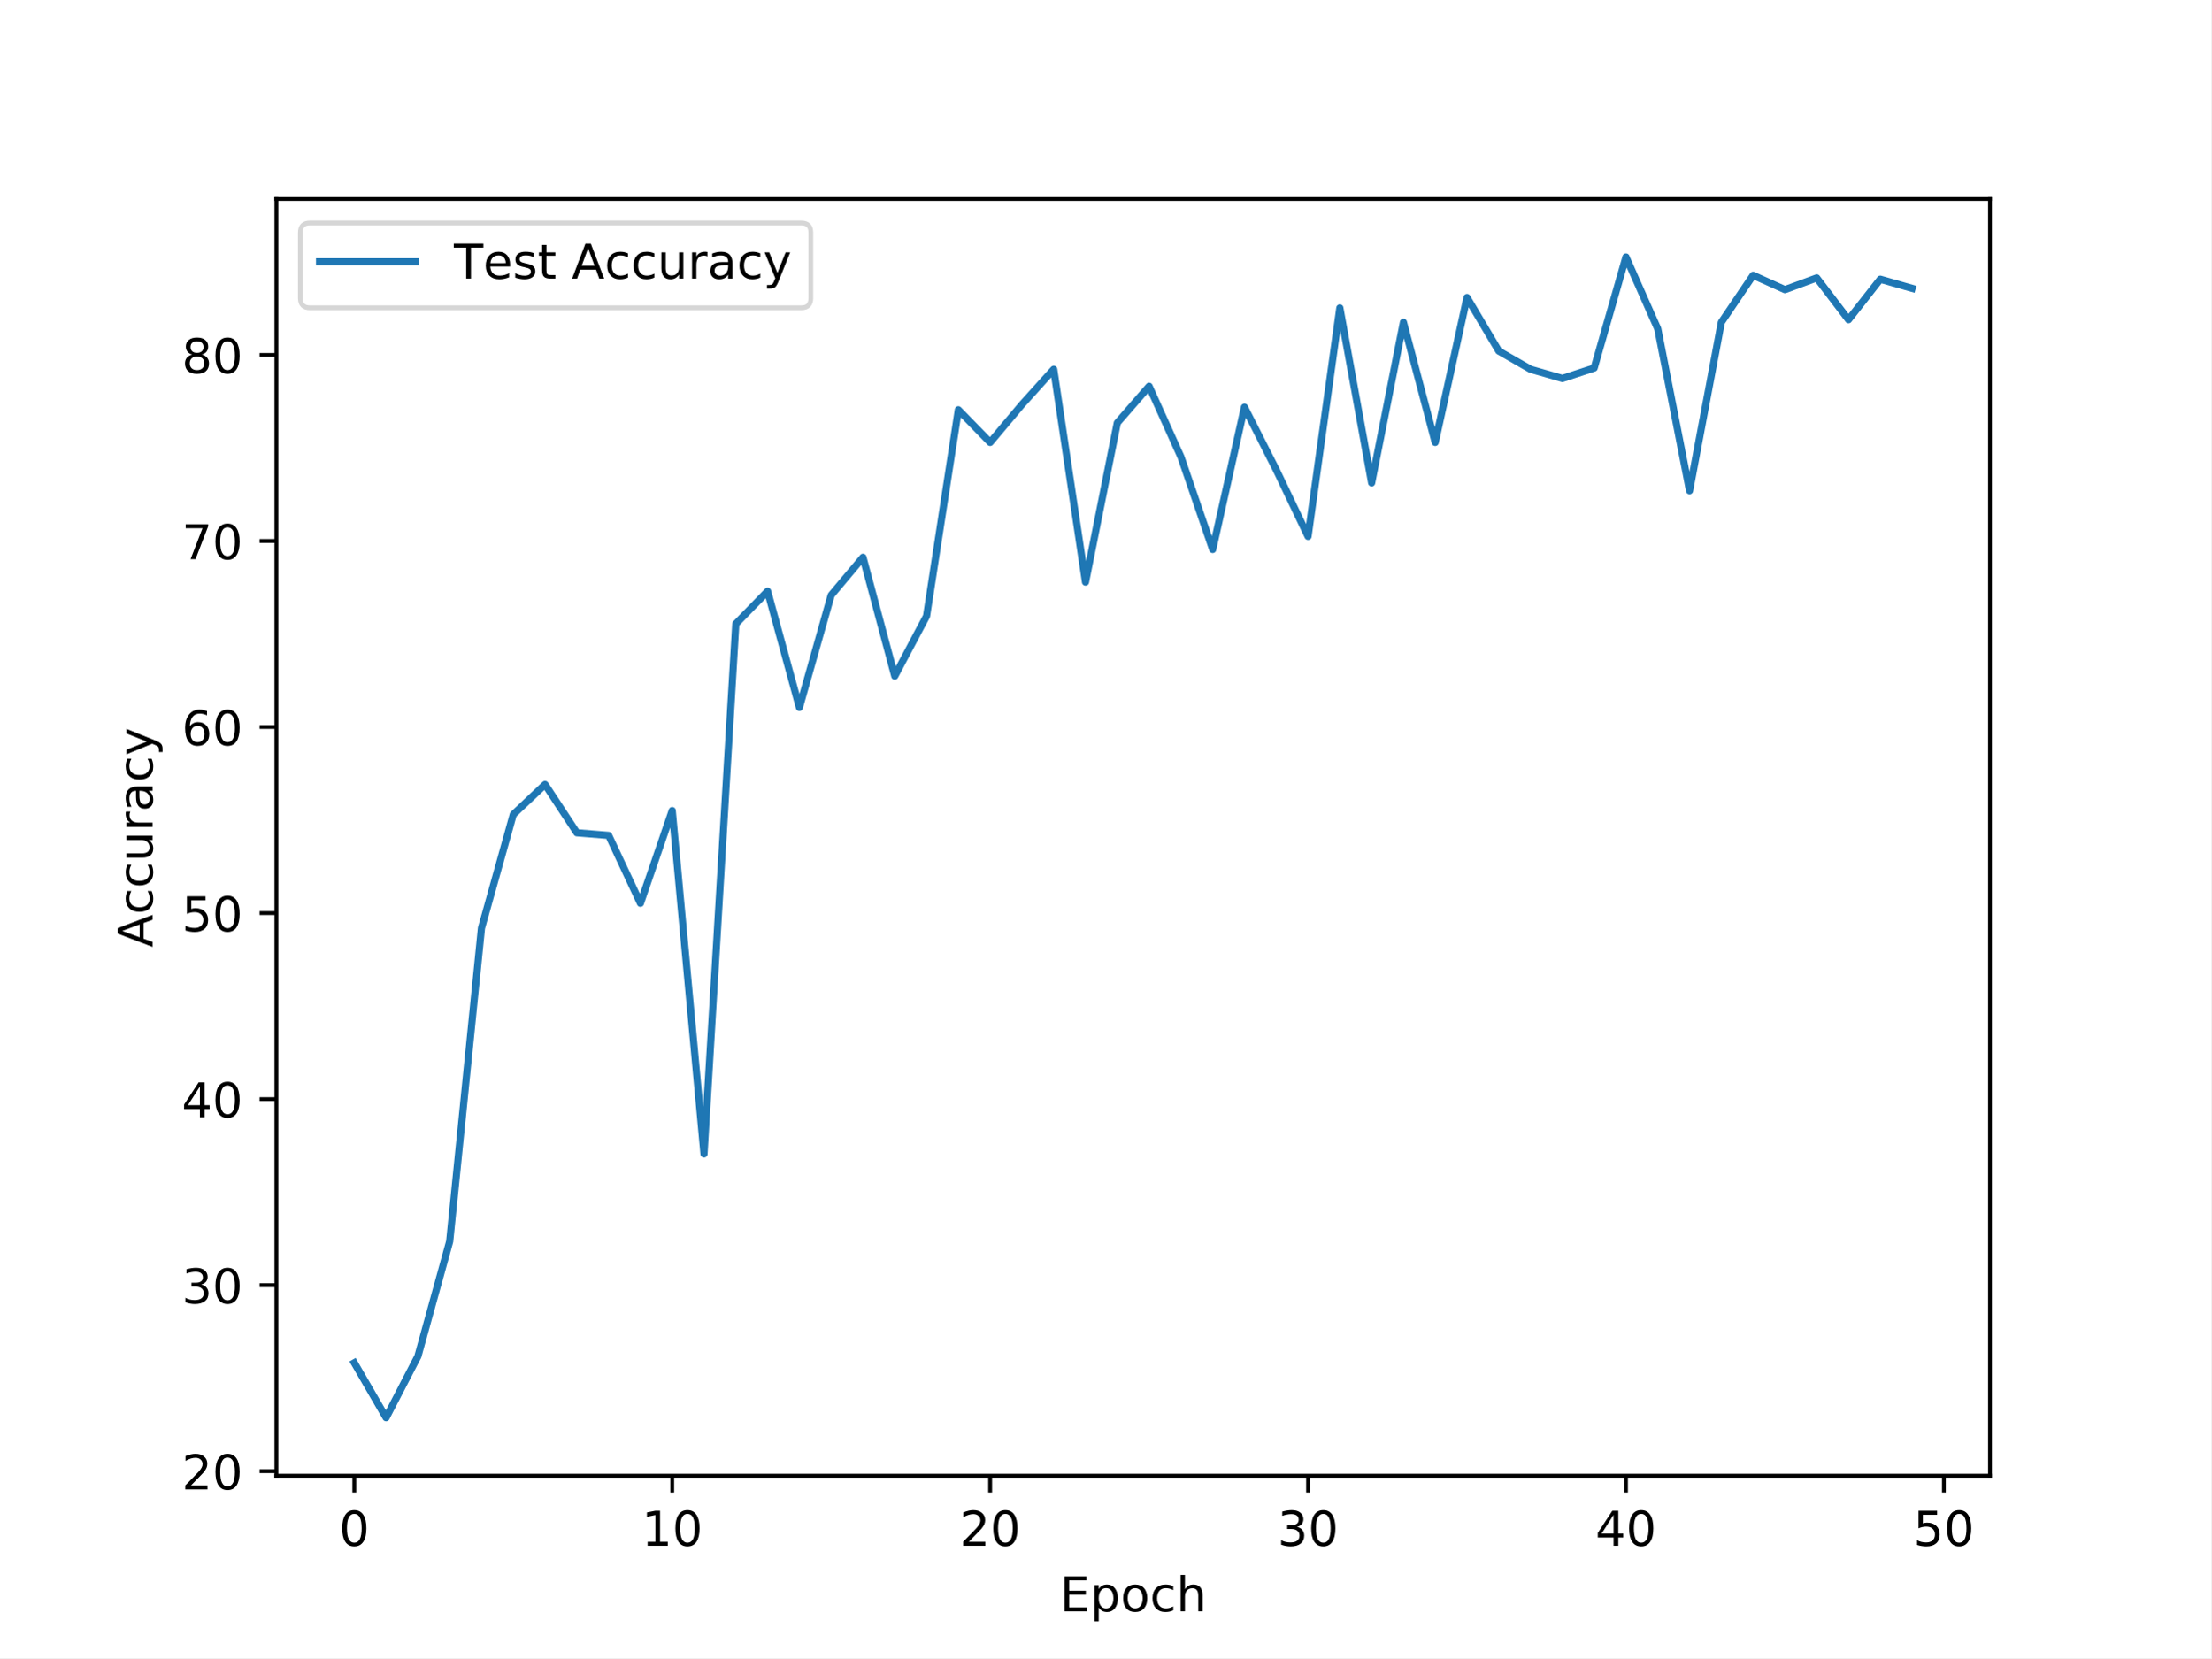
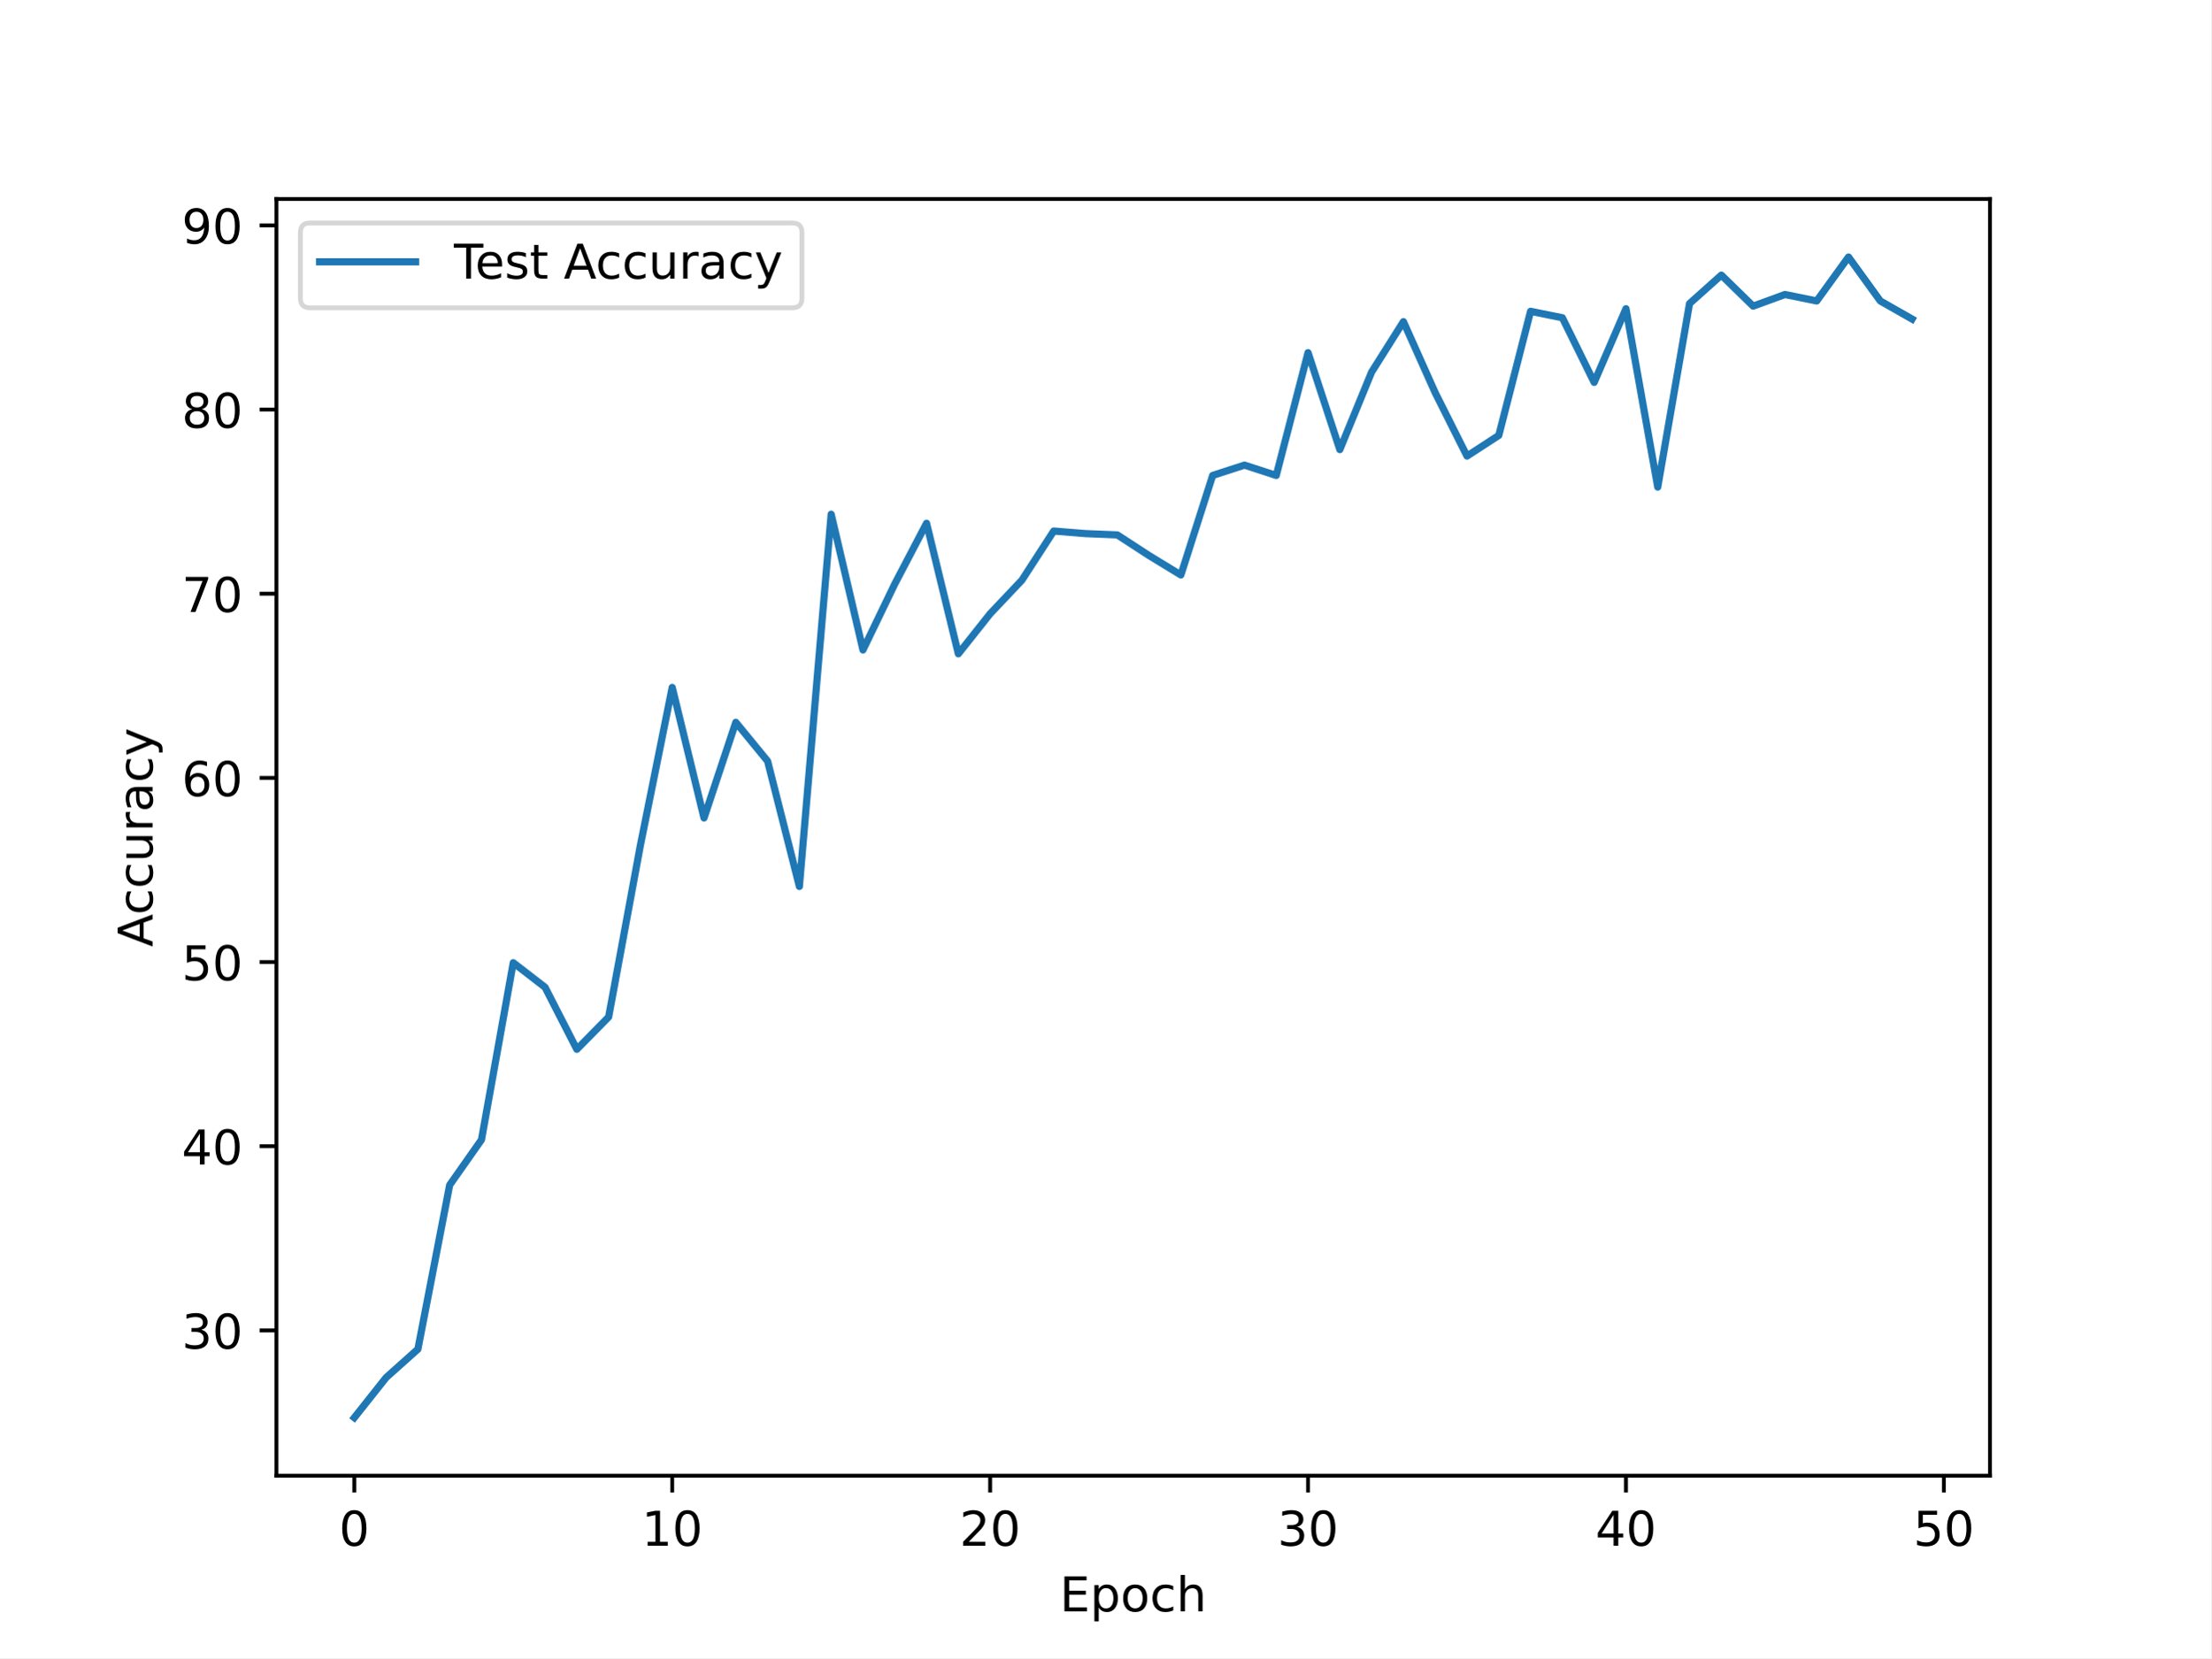
<svg xmlns="http://www.w3.org/2000/svg" xmlns:xlink="http://www.w3.org/1999/xlink" height="345.6pt" version="1.1" viewBox="0 0 460.8 345.6" width="460.8pt">
  <defs>
-     <style type="text/css">
- *{stroke-linecap:butt;stroke-linejoin:round;}
-   </style>
+     <style type="text/css">*{stroke-linecap:butt;stroke-linejoin:round;}</style>
  </defs>
  <g id="figure_1">
    <g id="patch_1">
      <path d="M 0 345.6  L 460.8 345.6  L 460.8 0  L 0 0  z " style="fill:#ffffff;" />
    </g>
    <g id="axes_1">
      <g id="patch_2">
        <path d="M 57.6 307.584  L 414.72 307.584  L 414.72 41.472  L 57.6 41.472  z " style="fill:#ffffff;" />
      </g>
      <g id="matplotlib.axis_1">
        <g id="xtick_1">
          <g id="line2d_1">
            <defs>
-               <path d="M 0 0  L 0 3.5  " id="mb88eb9117a" style="stroke:#000000;stroke-width:0.8;" />
-             </defs>
-             <g>
-               <use style="stroke:#000000;stroke-width:0.8;" x="73.833" xlink:href="#mb88eb9117a" y="307.584" />
+               <path d="M 0 0  L 0 3.5  " id="m4b35b3dfb9" style="stroke:#000000;stroke-width:0.8;" />
+             </defs>
+             <g>
+               <use style="stroke:#000000;stroke-width:0.8;" x="73.833" xlink:href="#m4b35b3dfb9" y="307.584" />
            </g>
          </g>
          <g id="text_1">
-             <defs>
-               <path d="M 31.781 66.406  Q 24.172 66.406 20.328 58.906  Q 16.5 51.422 16.5 36.375  Q 16.5 21.391 20.328 13.891  Q 24.172 6.391 31.781 6.391  Q 39.453 6.391 43.281 13.891  Q 47.125 21.391 47.125 36.375  Q 47.125 51.422 43.281 58.906  Q 39.453 66.406 31.781 66.406  z M 31.781 74.219  Q 44.047 74.219 50.516 64.516  Q 56.984 54.828 56.984 36.375  Q 56.984 17.969 50.516 8.266  Q 44.047 -1.422 31.781 -1.422  Q 19.531 -1.422 13.062 8.266  Q 6.594 17.969 6.594 36.375  Q 6.594 54.828 13.062 64.516  Q 19.531 74.219 31.781 74.219  z " id="DejaVuSans-48" />
-             </defs>
            <g transform="translate(70.65148 322.1824)scale(0.1 -0.1)">
-               <use xlink:href="#DejaVuSans-48" />
+               <defs>
+                 <path d="M 2034 4250  Q 1547 4250 1301 3770  Q 1056 3291 1056 2328  Q 1056 1369 1301 889  Q 1547 409 2034 409  Q 2525 409 2770 889  Q 3016 1369 3016 2328  Q 3016 3291 2770 3770  Q 2525 4250 2034 4250  z M 2034 4750  Q 2819 4750 3233 4129  Q 3647 3509 3647 2328  Q 3647 1150 3233 529  Q 2819 -91 2034 -91  Q 1250 -91 836 529  Q 422 1150 422 2328  Q 422 3509 836 4129  Q 1250 4750 2034 4750  z " id="DejaVuSans-30" transform="scale(0.015625)" />
+               </defs>
+               <use xlink:href="#DejaVuSans-30" />
            </g>
          </g>
        </g>
        <g id="xtick_2">
          <g id="line2d_2">
            <g>
-               <use style="stroke:#000000;stroke-width:0.8;" x="140.089" xlink:href="#mb88eb9117a" y="307.584" />
+               <use style="stroke:#000000;stroke-width:0.8;" x="140.089" xlink:href="#m4b35b3dfb9" y="307.584" />
            </g>
          </g>
          <g id="text_2">
-             <defs>
-               <path d="M 12.406 8.297  L 28.516 8.297  L 28.516 63.922  L 10.984 60.406  L 10.984 69.391  L 28.422 72.906  L 38.281 72.906  L 38.281 8.297  L 54.391 8.297  L 54.391 0  L 12.406 0  z " id="DejaVuSans-49" />
-             </defs>
            <g transform="translate(133.7263 322.1824)scale(0.1 -0.1)">
-               <use xlink:href="#DejaVuSans-49" />
-               <use x="63.623" xlink:href="#DejaVuSans-48" />
+               <defs>
+                 <path d="M 794 531  L 1825 531  L 1825 4091  L 703 3866  L 703 4441  L 1819 4666  L 2450 4666  L 2450 531  L 3481 531  L 3481 0  L 794 0  L 794 531  z " id="DejaVuSans-31" transform="scale(0.015625)" />
+               </defs>
+               <use xlink:href="#DejaVuSans-31" />
+               <use x="63.623" xlink:href="#DejaVuSans-30" />
            </g>
          </g>
        </g>
        <g id="xtick_3">
          <g id="line2d_3">
            <g>
-               <use style="stroke:#000000;stroke-width:0.8;" x="206.345" xlink:href="#mb88eb9117a" y="307.584" />
+               <use style="stroke:#000000;stroke-width:0.8;" x="206.345" xlink:href="#m4b35b3dfb9" y="307.584" />
            </g>
          </g>
          <g id="text_3">
-             <defs>
-               <path d="M 19.188 8.297  L 53.609 8.297  L 53.609 0  L 7.328 0  L 7.328 8.297  Q 12.938 14.109 22.625 23.891  Q 32.328 33.688 34.812 36.531  Q 39.547 41.844 41.422 45.531  Q 43.312 49.219 43.312 52.781  Q 43.312 58.594 39.234 62.25  Q 35.156 65.922 28.609 65.922  Q 23.969 65.922 18.812 64.312  Q 13.672 62.703 7.812 59.422  L 7.812 69.391  Q 13.766 71.781 18.938 73  Q 24.125 74.219 28.422 74.219  Q 39.75 74.219 46.484 68.547  Q 53.219 62.891 53.219 53.422  Q 53.219 48.922 51.531 44.891  Q 49.859 40.875 45.406 35.406  Q 44.188 33.984 37.641 27.219  Q 31.109 20.453 19.188 8.297  z " id="DejaVuSans-50" />
-             </defs>
            <g transform="translate(199.9823 322.1824)scale(0.1 -0.1)">
-               <use xlink:href="#DejaVuSans-50" />
-               <use x="63.623" xlink:href="#DejaVuSans-48" />
+               <defs>
+                 <path d="M 1228 531  L 3431 531  L 3431 0  L 469 0  L 469 531  Q 828 903 1448 1529  Q 2069 2156 2228 2338  Q 2531 2678 2651 2914  Q 2772 3150 2772 3378  Q 2772 3750 2511 3984  Q 2250 4219 1831 4219  Q 1534 4219 1204 4116  Q 875 4013 500 3803  L 500 4441  Q 881 4594 1212 4672  Q 1544 4750 1819 4750  Q 2544 4750 2975 4387  Q 3406 4025 3406 3419  Q 3406 3131 3298 2873  Q 3191 2616 2906 2266  Q 2828 2175 2409 1742  Q 1991 1309 1228 531  z " id="DejaVuSans-32" transform="scale(0.015625)" />
+               </defs>
+               <use xlink:href="#DejaVuSans-32" />
+               <use x="63.623" xlink:href="#DejaVuSans-30" />
            </g>
          </g>
        </g>
        <g id="xtick_4">
          <g id="line2d_4">
            <g>
-               <use style="stroke:#000000;stroke-width:0.8;" x="272.601" xlink:href="#mb88eb9117a" y="307.584" />
+               <use style="stroke:#000000;stroke-width:0.8;" x="272.601" xlink:href="#m4b35b3dfb9" y="307.584" />
            </g>
          </g>
          <g id="text_4">
-             <defs>
-               <path d="M 40.578 39.312  Q 47.656 37.797 51.625 33  Q 55.609 28.219 55.609 21.188  Q 55.609 10.406 48.188 4.484  Q 40.766 -1.422 27.094 -1.422  Q 22.516 -1.422 17.656 -0.516  Q 12.797 0.391 7.625 2.203  L 7.625 11.719  Q 11.719 9.328 16.594 8.109  Q 21.484 6.891 26.812 6.891  Q 36.078 6.891 40.938 10.547  Q 45.797 14.203 45.797 21.188  Q 45.797 27.641 41.281 31.266  Q 36.766 34.906 28.719 34.906  L 20.219 34.906  L 20.219 43.016  L 29.109 43.016  Q 36.375 43.016 40.234 45.922  Q 44.094 48.828 44.094 54.297  Q 44.094 59.906 40.109 62.906  Q 36.141 65.922 28.719 65.922  Q 24.656 65.922 20.016 65.031  Q 15.375 64.156 9.812 62.312  L 9.812 71.094  Q 15.438 72.656 20.344 73.438  Q 25.25 74.219 29.594 74.219  Q 40.828 74.219 47.359 69.109  Q 53.906 64.016 53.906 55.328  Q 53.906 49.266 50.438 45.094  Q 46.969 40.922 40.578 39.312  z " id="DejaVuSans-51" />
-             </defs>
            <g transform="translate(266.2383 322.1824)scale(0.1 -0.1)">
-               <use xlink:href="#DejaVuSans-51" />
-               <use x="63.623" xlink:href="#DejaVuSans-48" />
+               <defs>
+                 <path d="M 2597 2516  Q 3050 2419 3304 2112  Q 3559 1806 3559 1356  Q 3559 666 3084 287  Q 2609 -91 1734 -91  Q 1441 -91 1130 -33  Q 819 25 488 141  L 488 750  Q 750 597 1062 519  Q 1375 441 1716 441  Q 2309 441 2620 675  Q 2931 909 2931 1356  Q 2931 1769 2642 2001  Q 2353 2234 1838 2234  L 1294 2234  L 1294 2753  L 1863 2753  Q 2328 2753 2575 2939  Q 2822 3125 2822 3475  Q 2822 3834 2567 4026  Q 2313 4219 1838 4219  Q 1578 4219 1281 4162  Q 984 4106 628 3988  L 628 4550  Q 988 4650 1302 4700  Q 1616 4750 1894 4750  Q 2613 4750 3031 4423  Q 3450 4097 3450 3541  Q 3450 3153 3228 2886  Q 3006 2619 2597 2516  z " id="DejaVuSans-33" transform="scale(0.015625)" />
+               </defs>
+               <use xlink:href="#DejaVuSans-33" />
+               <use x="63.623" xlink:href="#DejaVuSans-30" />
            </g>
          </g>
        </g>
        <g id="xtick_5">
          <g id="line2d_5">
            <g>
-               <use style="stroke:#000000;stroke-width:0.8;" x="338.857" xlink:href="#mb88eb9117a" y="307.584" />
+               <use style="stroke:#000000;stroke-width:0.8;" x="338.857" xlink:href="#m4b35b3dfb9" y="307.584" />
            </g>
          </g>
          <g id="text_5">
-             <defs>
-               <path d="M 37.797 64.312  L 12.891 25.391  L 37.797 25.391  z M 35.203 72.906  L 47.609 72.906  L 47.609 25.391  L 58.016 25.391  L 58.016 17.188  L 47.609 17.188  L 47.609 0  L 37.797 0  L 37.797 17.188  L 4.891 17.188  L 4.891 26.703  z " id="DejaVuSans-52" />
-             </defs>
            <g transform="translate(332.4943 322.1824)scale(0.1 -0.1)">
-               <use xlink:href="#DejaVuSans-52" />
-               <use x="63.623" xlink:href="#DejaVuSans-48" />
+               <defs>
+                 <path d="M 2419 4116  L 825 1625  L 2419 1625  L 2419 4116  z M 2253 4666  L 3047 4666  L 3047 1625  L 3713 1625  L 3713 1100  L 3047 1100  L 3047 0  L 2419 0  L 2419 1100  L 313 1100  L 313 1709  L 2253 4666  z " id="DejaVuSans-34" transform="scale(0.015625)" />
+               </defs>
+               <use xlink:href="#DejaVuSans-34" />
+               <use x="63.623" xlink:href="#DejaVuSans-30" />
            </g>
          </g>
        </g>
        <g id="xtick_6">
          <g id="line2d_6">
            <g>
-               <use style="stroke:#000000;stroke-width:0.8;" x="405.113" xlink:href="#mb88eb9117a" y="307.584" />
+               <use style="stroke:#000000;stroke-width:0.8;" x="405.113" xlink:href="#m4b35b3dfb9" y="307.584" />
            </g>
          </g>
          <g id="text_6">
-             <defs>
-               <path d="M 10.797 72.906  L 49.516 72.906  L 49.516 64.594  L 19.828 64.594  L 19.828 46.734  Q 21.969 47.469 24.109 47.828  Q 26.266 48.188 28.422 48.188  Q 40.625 48.188 47.75 41.5  Q 54.891 34.812 54.891 23.391  Q 54.891 11.625 47.562 5.094  Q 40.234 -1.422 26.906 -1.422  Q 22.312 -1.422 17.547 -0.641  Q 12.797 0.141 7.719 1.703  L 7.719 11.625  Q 12.109 9.234 16.797 8.062  Q 21.484 6.891 26.703 6.891  Q 35.156 6.891 40.078 11.328  Q 45.016 15.766 45.016 23.391  Q 45.016 31 40.078 35.438  Q 35.156 39.891 26.703 39.891  Q 22.75 39.891 18.812 39.016  Q 14.891 38.141 10.797 36.281  z " id="DejaVuSans-53" />
-             </defs>
            <g transform="translate(398.7504 322.1824)scale(0.1 -0.1)">
-               <use xlink:href="#DejaVuSans-53" />
-               <use x="63.623" xlink:href="#DejaVuSans-48" />
+               <defs>
+                 <path d="M 691 4666  L 3169 4666  L 3169 4134  L 1269 4134  L 1269 2991  Q 1406 3038 1543 3061  Q 1681 3084 1819 3084  Q 2600 3084 3056 2656  Q 3513 2228 3513 1497  Q 3513 744 3044 326  Q 2575 -91 1722 -91  Q 1428 -91 1123 -41  Q 819 9 494 109  L 494 744  Q 775 591 1075 516  Q 1375 441 1709 441  Q 2250 441 2565 725  Q 2881 1009 2881 1497  Q 2881 1984 2565 2268  Q 2250 2553 1709 2553  Q 1456 2553 1204 2497  Q 953 2441 691 2322  L 691 4666  z " id="DejaVuSans-35" transform="scale(0.015625)" />
+               </defs>
+               <use xlink:href="#DejaVuSans-35" />
+               <use x="63.623" xlink:href="#DejaVuSans-30" />
            </g>
          </g>
        </g>
        <g id="text_7">
-           <defs>
-             <path d="M 9.812 72.906  L 55.906 72.906  L 55.906 64.594  L 19.672 64.594  L 19.672 43.016  L 54.391 43.016  L 54.391 34.719  L 19.672 34.719  L 19.672 8.297  L 56.781 8.297  L 56.781 0  L 9.812 0  z " id="DejaVuSans-69" />
-             <path d="M 18.109 8.203  L 18.109 -20.797  L 9.078 -20.797  L 9.078 54.688  L 18.109 54.688  L 18.109 46.391  Q 20.953 51.266 25.266 53.625  Q 29.594 56 35.594 56  Q 45.562 56 51.781 48.094  Q 58.016 40.188 58.016 27.297  Q 58.016 14.406 51.781 6.484  Q 45.562 -1.422 35.594 -1.422  Q 29.594 -1.422 25.266 0.953  Q 20.953 3.328 18.109 8.203  z M 48.688 27.297  Q 48.688 37.203 44.609 42.844  Q 40.531 48.484 33.406 48.484  Q 26.266 48.484 22.188 42.844  Q 18.109 37.203 18.109 27.297  Q 18.109 17.391 22.188 11.75  Q 26.266 6.109 33.406 6.109  Q 40.531 6.109 44.609 11.75  Q 48.688 17.391 48.688 27.297  z " id="DejaVuSans-112" />
-             <path d="M 30.609 48.391  Q 23.391 48.391 19.188 42.75  Q 14.984 37.109 14.984 27.297  Q 14.984 17.484 19.156 11.844  Q 23.344 6.203 30.609 6.203  Q 37.797 6.203 41.984 11.859  Q 46.188 17.531 46.188 27.297  Q 46.188 37.016 41.984 42.703  Q 37.797 48.391 30.609 48.391  z M 30.609 56  Q 42.328 56 49.016 48.375  Q 55.719 40.766 55.719 27.297  Q 55.719 13.875 49.016 6.219  Q 42.328 -1.422 30.609 -1.422  Q 18.844 -1.422 12.172 6.219  Q 5.516 13.875 5.516 27.297  Q 5.516 40.766 12.172 48.375  Q 18.844 56 30.609 56  z " id="DejaVuSans-111" />
-             <path d="M 48.781 52.594  L 48.781 44.188  Q 44.969 46.297 41.141 47.344  Q 37.312 48.391 33.406 48.391  Q 24.656 48.391 19.812 42.844  Q 14.984 37.312 14.984 27.297  Q 14.984 17.281 19.812 11.734  Q 24.656 6.203 33.406 6.203  Q 37.312 6.203 41.141 7.25  Q 44.969 8.297 48.781 10.406  L 48.781 2.094  Q 45.016 0.344 40.984 -0.531  Q 36.969 -1.422 32.422 -1.422  Q 20.062 -1.422 12.781 6.344  Q 5.516 14.109 5.516 27.297  Q 5.516 40.672 12.859 48.328  Q 20.219 56 33.016 56  Q 37.156 56 41.109 55.141  Q 45.062 54.297 48.781 52.594  z " id="DejaVuSans-99" />
-             <path d="M 54.891 33.016  L 54.891 0  L 45.906 0  L 45.906 32.719  Q 45.906 40.484 42.875 44.328  Q 39.844 48.188 33.797 48.188  Q 26.516 48.188 22.312 43.547  Q 18.109 38.922 18.109 30.906  L 18.109 0  L 9.078 0  L 9.078 75.984  L 18.109 75.984  L 18.109 46.188  Q 21.344 51.125 25.703 53.562  Q 30.078 56 35.797 56  Q 45.219 56 50.047 50.172  Q 54.891 44.344 54.891 33.016  z " id="DejaVuSans-104" />
-           </defs>
          <g transform="translate(220.8491 335.8606)scale(0.1 -0.1)">
-             <use xlink:href="#DejaVuSans-69" />
-             <use x="63.184" xlink:href="#DejaVuSans-112" />
-             <use x="126.66" xlink:href="#DejaVuSans-111" />
-             <use x="187.842" xlink:href="#DejaVuSans-99" />
-             <use x="242.822" xlink:href="#DejaVuSans-104" />
+             <defs>
+               <path d="M 628 4666  L 3578 4666  L 3578 4134  L 1259 4134  L 1259 2753  L 3481 2753  L 3481 2222  L 1259 2222  L 1259 531  L 3634 531  L 3634 0  L 628 0  L 628 4666  z " id="DejaVuSans-45" transform="scale(0.015625)" />
+               <path d="M 1159 525  L 1159 -1331  L 581 -1331  L 581 3500  L 1159 3500  L 1159 2969  Q 1341 3281 1617 3432  Q 1894 3584 2278 3584  Q 2916 3584 3314 3078  Q 3713 2572 3713 1747  Q 3713 922 3314 415  Q 2916 -91 2278 -91  Q 1894 -91 1617 61  Q 1341 213 1159 525  z M 3116 1747  Q 3116 2381 2855 2742  Q 2594 3103 2138 3103  Q 1681 3103 1420 2742  Q 1159 2381 1159 1747  Q 1159 1113 1420 752  Q 1681 391 2138 391  Q 2594 391 2855 752  Q 3116 1113 3116 1747  z " id="DejaVuSans-70" transform="scale(0.015625)" />
+               <path d="M 1959 3097  Q 1497 3097 1228 2736  Q 959 2375 959 1747  Q 959 1119 1226 758  Q 1494 397 1959 397  Q 2419 397 2687 759  Q 2956 1122 2956 1747  Q 2956 2369 2687 2733  Q 2419 3097 1959 3097  z M 1959 3584  Q 2709 3584 3137 3096  Q 3566 2609 3566 1747  Q 3566 888 3137 398  Q 2709 -91 1959 -91  Q 1206 -91 779 398  Q 353 888 353 1747  Q 353 2609 779 3096  Q 1206 3584 1959 3584  z " id="DejaVuSans-6f" transform="scale(0.015625)" />
+               <path d="M 3122 3366  L 3122 2828  Q 2878 2963 2633 3030  Q 2388 3097 2138 3097  Q 1578 3097 1268 2742  Q 959 2388 959 1747  Q 959 1106 1268 751  Q 1578 397 2138 397  Q 2388 397 2633 464  Q 2878 531 3122 666  L 3122 134  Q 2881 22 2623 -34  Q 2366 -91 2075 -91  Q 1284 -91 818 406  Q 353 903 353 1747  Q 353 2603 823 3093  Q 1294 3584 2113 3584  Q 2378 3584 2631 3529  Q 2884 3475 3122 3366  z " id="DejaVuSans-63" transform="scale(0.015625)" />
+               <path d="M 3513 2113  L 3513 0  L 2938 0  L 2938 2094  Q 2938 2591 2744 2837  Q 2550 3084 2163 3084  Q 1697 3084 1428 2787  Q 1159 2491 1159 1978  L 1159 0  L 581 0  L 581 4863  L 1159 4863  L 1159 2956  Q 1366 3272 1645 3428  Q 1925 3584 2291 3584  Q 2894 3584 3203 3211  Q 3513 2838 3513 2113  z " id="DejaVuSans-68" transform="scale(0.015625)" />
+             </defs>
+             <use xlink:href="#DejaVuSans-45" />
+             <use x="63.184" xlink:href="#DejaVuSans-70" />
+             <use x="126.66" xlink:href="#DejaVuSans-6f" />
+             <use x="187.842" xlink:href="#DejaVuSans-63" />
+             <use x="242.822" xlink:href="#DejaVuSans-68" />
          </g>
        </g>
      </g>
      <g id="matplotlib.axis_2">
        <g id="ytick_1">
          <g id="line2d_7">
            <defs>
-               <path d="M 0 0  L -3.5 0  " id="m5624fb68bb" style="stroke:#000000;stroke-width:0.8;" />
-             </defs>
-             <g>
-               <use style="stroke:#000000;stroke-width:0.8;" x="57.6" xlink:href="#m5624fb68bb" y="306.645" />
+               <path d="M 0 0  L -3.5 0  " id="mbbc957ef8a" style="stroke:#000000;stroke-width:0.8;" />
+             </defs>
+             <g>
+               <use style="stroke:#000000;stroke-width:0.8;" x="57.6" xlink:href="#mbbc957ef8a" y="277.304" />
            </g>
          </g>
          <g id="text_8">
-             <g transform="translate(37.875 310.4444)scale(0.1 -0.1)">
-               <use xlink:href="#DejaVuSans-50" />
-               <use x="63.623" xlink:href="#DejaVuSans-48" />
+             <g transform="translate(37.875 281.1028)scale(0.1 -0.1)">
+               <use xlink:href="#DejaVuSans-33" />
+               <use x="63.623" xlink:href="#DejaVuSans-30" />
            </g>
          </g>
        </g>
        <g id="ytick_2">
          <g id="line2d_8">
            <g>
-               <use style="stroke:#000000;stroke-width:0.8;" x="57.6" xlink:href="#m5624fb68bb" y="267.867" />
+               <use style="stroke:#000000;stroke-width:0.8;" x="57.6" xlink:href="#mbbc957ef8a" y="238.914" />
            </g>
          </g>
          <g id="text_9">
-             <g transform="translate(37.875 271.6664)scale(0.1 -0.1)">
-               <use xlink:href="#DejaVuSans-51" />
-               <use x="63.623" xlink:href="#DejaVuSans-48" />
+             <g transform="translate(37.875 242.7135)scale(0.1 -0.1)">
+               <use xlink:href="#DejaVuSans-34" />
+               <use x="63.623" xlink:href="#DejaVuSans-30" />
            </g>
          </g>
        </g>
        <g id="ytick_3">
          <g id="line2d_9">
            <g>
-               <use style="stroke:#000000;stroke-width:0.8;" x="57.6" xlink:href="#m5624fb68bb" y="229.089" />
+               <use style="stroke:#000000;stroke-width:0.8;" x="57.6" xlink:href="#mbbc957ef8a" y="200.525" />
            </g>
          </g>
          <g id="text_10">
-             <g transform="translate(37.875 232.8885)scale(0.1 -0.1)">
-               <use xlink:href="#DejaVuSans-52" />
-               <use x="63.623" xlink:href="#DejaVuSans-48" />
+             <g transform="translate(37.875 204.3242)scale(0.1 -0.1)">
+               <use xlink:href="#DejaVuSans-35" />
+               <use x="63.623" xlink:href="#DejaVuSans-30" />
            </g>
          </g>
        </g>
        <g id="ytick_4">
          <g id="line2d_10">
            <g>
-               <use style="stroke:#000000;stroke-width:0.8;" x="57.6" xlink:href="#m5624fb68bb" y="190.311" />
+               <use style="stroke:#000000;stroke-width:0.8;" x="57.6" xlink:href="#mbbc957ef8a" y="162.136" />
            </g>
          </g>
          <g id="text_11">
-             <g transform="translate(37.875 194.1105)scale(0.1 -0.1)">
-               <use xlink:href="#DejaVuSans-53" />
-               <use x="63.623" xlink:href="#DejaVuSans-48" />
+             <g transform="translate(37.875 165.9349)scale(0.1 -0.1)">
+               <defs>
+                 <path d="M 2113 2584  Q 1688 2584 1439 2293  Q 1191 2003 1191 1497  Q 1191 994 1439 701  Q 1688 409 2113 409  Q 2538 409 2786 701  Q 3034 994 3034 1497  Q 3034 2003 2786 2293  Q 2538 2584 2113 2584  z M 3366 4563  L 3366 3988  Q 3128 4100 2886 4159  Q 2644 4219 2406 4219  Q 1781 4219 1451 3797  Q 1122 3375 1075 2522  Q 1259 2794 1537 2939  Q 1816 3084 2150 3084  Q 2853 3084 3261 2657  Q 3669 2231 3669 1497  Q 3669 778 3244 343  Q 2819 -91 2113 -91  Q 1303 -91 875 529  Q 447 1150 447 2328  Q 447 3434 972 4092  Q 1497 4750 2381 4750  Q 2619 4750 2861 4703  Q 3103 4656 3366 4563  z " id="DejaVuSans-36" transform="scale(0.015625)" />
+               </defs>
+               <use xlink:href="#DejaVuSans-36" />
+               <use x="63.623" xlink:href="#DejaVuSans-30" />
            </g>
          </g>
        </g>
        <g id="ytick_5">
          <g id="line2d_11">
            <g>
-               <use style="stroke:#000000;stroke-width:0.8;" x="57.6" xlink:href="#m5624fb68bb" y="151.533" />
+               <use style="stroke:#000000;stroke-width:0.8;" x="57.6" xlink:href="#mbbc957ef8a" y="123.746" />
            </g>
          </g>
          <g id="text_12">
-             <defs>
-               <path d="M 33.016 40.375  Q 26.375 40.375 22.484 35.828  Q 18.609 31.297 18.609 23.391  Q 18.609 15.531 22.484 10.953  Q 26.375 6.391 33.016 6.391  Q 39.656 6.391 43.531 10.953  Q 47.406 15.531 47.406 23.391  Q 47.406 31.297 43.531 35.828  Q 39.656 40.375 33.016 40.375  z M 52.594 71.297  L 52.594 62.312  Q 48.875 64.062 45.094 64.984  Q 41.312 65.922 37.594 65.922  Q 27.828 65.922 22.672 59.328  Q 17.531 52.734 16.797 39.406  Q 19.672 43.656 24.016 45.922  Q 28.375 48.188 33.594 48.188  Q 44.578 48.188 50.953 41.516  Q 57.328 34.859 57.328 23.391  Q 57.328 12.156 50.688 5.359  Q 44.047 -1.422 33.016 -1.422  Q 20.359 -1.422 13.672 8.266  Q 6.984 17.969 6.984 36.375  Q 6.984 53.656 15.188 63.938  Q 23.391 74.219 37.203 74.219  Q 40.922 74.219 44.703 73.484  Q 48.484 72.75 52.594 71.297  z " id="DejaVuSans-54" />
-             </defs>
-             <g transform="translate(37.875 155.3326)scale(0.1 -0.1)">
-               <use xlink:href="#DejaVuSans-54" />
-               <use x="63.623" xlink:href="#DejaVuSans-48" />
+             <g transform="translate(37.875 127.5456)scale(0.1 -0.1)">
+               <defs>
+                 <path d="M 525 4666  L 3525 4666  L 3525 4397  L 1831 0  L 1172 0  L 2766 4134  L 525 4134  L 525 4666  z " id="DejaVuSans-37" transform="scale(0.015625)" />
+               </defs>
+               <use xlink:href="#DejaVuSans-37" />
+               <use x="63.623" xlink:href="#DejaVuSans-30" />
            </g>
          </g>
        </g>
        <g id="ytick_6">
          <g id="line2d_12">
            <g>
-               <use style="stroke:#000000;stroke-width:0.8;" x="57.6" xlink:href="#m5624fb68bb" y="112.755" />
+               <use style="stroke:#000000;stroke-width:0.8;" x="57.6" xlink:href="#mbbc957ef8a" y="85.357" />
            </g>
          </g>
          <g id="text_13">
-             <defs>
-               <path d="M 8.203 72.906  L 55.078 72.906  L 55.078 68.703  L 28.609 0  L 18.312 0  L 43.219 64.594  L 8.203 64.594  z " id="DejaVuSans-55" />
-             </defs>
-             <g transform="translate(37.875 116.5546)scale(0.1 -0.1)">
-               <use xlink:href="#DejaVuSans-55" />
-               <use x="63.623" xlink:href="#DejaVuSans-48" />
+             <g transform="translate(37.875 89.15626)scale(0.1 -0.1)">
+               <defs>
+                 <path d="M 2034 2216  Q 1584 2216 1326 1975  Q 1069 1734 1069 1313  Q 1069 891 1326 650  Q 1584 409 2034 409  Q 2484 409 2743 651  Q 3003 894 3003 1313  Q 3003 1734 2745 1975  Q 2488 2216 2034 2216  z M 1403 2484  Q 997 2584 770 2862  Q 544 3141 544 3541  Q 544 4100 942 4425  Q 1341 4750 2034 4750  Q 2731 4750 3128 4425  Q 3525 4100 3525 3541  Q 3525 3141 3298 2862  Q 3072 2584 2669 2484  Q 3125 2378 3379 2068  Q 3634 1759 3634 1313  Q 3634 634 3220 271  Q 2806 -91 2034 -91  Q 1263 -91 848 271  Q 434 634 434 1313  Q 434 1759 690 2068  Q 947 2378 1403 2484  z M 1172 3481  Q 1172 3119 1398 2916  Q 1625 2713 2034 2713  Q 2441 2713 2670 2916  Q 2900 3119 2900 3481  Q 2900 3844 2670 4047  Q 2441 4250 2034 4250  Q 1625 4250 1398 4047  Q 1172 3844 1172 3481  z " id="DejaVuSans-38" transform="scale(0.015625)" />
+               </defs>
+               <use xlink:href="#DejaVuSans-38" />
+               <use x="63.623" xlink:href="#DejaVuSans-30" />
            </g>
          </g>
        </g>
        <g id="ytick_7">
          <g id="line2d_13">
            <g>
-               <use style="stroke:#000000;stroke-width:0.8;" x="57.6" xlink:href="#m5624fb68bb" y="73.977" />
+               <use style="stroke:#000000;stroke-width:0.8;" x="57.6" xlink:href="#mbbc957ef8a" y="46.968" />
            </g>
          </g>
          <g id="text_14">
-             <defs>
-               <path d="M 31.781 34.625  Q 24.75 34.625 20.719 30.859  Q 16.703 27.094 16.703 20.516  Q 16.703 13.922 20.719 10.156  Q 24.75 6.391 31.781 6.391  Q 38.812 6.391 42.859 10.172  Q 46.922 13.969 46.922 20.516  Q 46.922 27.094 42.891 30.859  Q 38.875 34.625 31.781 34.625  z M 21.922 38.812  Q 15.578 40.375 12.031 44.719  Q 8.5 49.078 8.5 55.328  Q 8.5 64.062 14.719 69.141  Q 20.953 74.219 31.781 74.219  Q 42.672 74.219 48.875 69.141  Q 55.078 64.062 55.078 55.328  Q 55.078 49.078 51.531 44.719  Q 48 40.375 41.703 38.812  Q 48.828 37.156 52.797 32.312  Q 56.781 27.484 56.781 20.516  Q 56.781 9.906 50.312 4.234  Q 43.844 -1.422 31.781 -1.422  Q 19.734 -1.422 13.25 4.234  Q 6.781 9.906 6.781 20.516  Q 6.781 27.484 10.781 32.312  Q 14.797 37.156 21.922 38.812  z M 18.312 54.391  Q 18.312 48.734 21.844 45.562  Q 25.391 42.391 31.781 42.391  Q 38.141 42.391 41.719 45.562  Q 45.312 48.734 45.312 54.391  Q 45.312 60.062 41.719 63.234  Q 38.141 66.406 31.781 66.406  Q 25.391 66.406 21.844 63.234  Q 18.312 60.062 18.312 54.391  z " id="DejaVuSans-56" />
-             </defs>
-             <g transform="translate(37.875 77.77667)scale(0.1 -0.1)">
-               <use xlink:href="#DejaVuSans-56" />
-               <use x="63.623" xlink:href="#DejaVuSans-48" />
+             <g transform="translate(37.875 50.76695)scale(0.1 -0.1)">
+               <defs>
+                 <path d="M 703 97  L 703 672  Q 941 559 1184 500  Q 1428 441 1663 441  Q 2288 441 2617 861  Q 2947 1281 2994 2138  Q 2813 1869 2534 1725  Q 2256 1581 1919 1581  Q 1219 1581 811 2004  Q 403 2428 403 3163  Q 403 3881 828 4315  Q 1253 4750 1959 4750  Q 2769 4750 3195 4129  Q 3622 3509 3622 2328  Q 3622 1225 3098 567  Q 2575 -91 1691 -91  Q 1453 -91 1209 -44  Q 966 3 703 97  z M 1959 2075  Q 2384 2075 2632 2365  Q 2881 2656 2881 3163  Q 2881 3666 2632 3958  Q 2384 4250 1959 4250  Q 1534 4250 1286 3958  Q 1038 3666 1038 3163  Q 1038 2656 1286 2365  Q 1534 2075 1959 2075  z " id="DejaVuSans-39" transform="scale(0.015625)" />
+               </defs>
+               <use xlink:href="#DejaVuSans-39" />
+               <use x="63.623" xlink:href="#DejaVuSans-30" />
            </g>
          </g>
        </g>
        <g id="text_15">
-           <defs>
-             <path d="M 34.188 63.188  L 20.797 26.906  L 47.609 26.906  z M 28.609 72.906  L 39.797 72.906  L 67.578 0  L 57.328 0  L 50.688 18.703  L 17.828 18.703  L 11.188 0  L 0.781 0  z " id="DejaVuSans-65" />
-             <path d="M 8.5 21.578  L 8.5 54.688  L 17.484 54.688  L 17.484 21.922  Q 17.484 14.156 20.5 10.266  Q 23.531 6.391 29.594 6.391  Q 36.859 6.391 41.078 11.031  Q 45.312 15.672 45.312 23.688  L 45.312 54.688  L 54.297 54.688  L 54.297 0  L 45.312 0  L 45.312 8.406  Q 42.047 3.422 37.719 1  Q 33.406 -1.422 27.688 -1.422  Q 18.266 -1.422 13.375 4.438  Q 8.5 10.297 8.5 21.578  z M 31.109 56  z " id="DejaVuSans-117" />
-             <path d="M 41.109 46.297  Q 39.594 47.172 37.812 47.578  Q 36.031 48 33.891 48  Q 26.266 48 22.188 43.047  Q 18.109 38.094 18.109 28.812  L 18.109 0  L 9.078 0  L 9.078 54.688  L 18.109 54.688  L 18.109 46.188  Q 20.953 51.172 25.484 53.578  Q 30.031 56 36.531 56  Q 37.453 56 38.578 55.875  Q 39.703 55.766 41.062 55.516  z " id="DejaVuSans-114" />
-             <path d="M 34.281 27.484  Q 23.391 27.484 19.188 25  Q 14.984 22.516 14.984 16.5  Q 14.984 11.719 18.141 8.906  Q 21.297 6.109 26.703 6.109  Q 34.188 6.109 38.703 11.406  Q 43.219 16.703 43.219 25.484  L 43.219 27.484  z M 52.203 31.203  L 52.203 0  L 43.219 0  L 43.219 8.297  Q 40.141 3.328 35.547 0.953  Q 30.953 -1.422 24.312 -1.422  Q 15.922 -1.422 10.953 3.297  Q 6 8.016 6 15.922  Q 6 25.141 12.172 29.828  Q 18.359 34.516 30.609 34.516  L 43.219 34.516  L 43.219 35.406  Q 43.219 41.609 39.141 45  Q 35.062 48.391 27.688 48.391  Q 23 48.391 18.547 47.266  Q 14.109 46.141 10.016 43.891  L 10.016 52.203  Q 14.938 54.109 19.578 55.047  Q 24.219 56 28.609 56  Q 40.484 56 46.344 49.844  Q 52.203 43.703 52.203 31.203  z " id="DejaVuSans-97" />
-             <path d="M 32.172 -5.078  Q 28.375 -14.844 24.75 -17.812  Q 21.141 -20.797 15.094 -20.797  L 7.906 -20.797  L 7.906 -13.281  L 13.188 -13.281  Q 16.891 -13.281 18.938 -11.516  Q 21 -9.766 23.484 -3.219  L 25.094 0.875  L 2.984 54.688  L 12.5 54.688  L 29.594 11.922  L 46.688 54.688  L 56.203 54.688  z " id="DejaVuSans-121" />
-           </defs>
-           <g transform="translate(31.79531 197.4428)rotate(-90)scale(0.1 -0.1)">
-             <use xlink:href="#DejaVuSans-65" />
-             <use x="68.393" xlink:href="#DejaVuSans-99" />
-             <use x="123.373" xlink:href="#DejaVuSans-99" />
-             <use x="178.354" xlink:href="#DejaVuSans-117" />
-             <use x="241.732" xlink:href="#DejaVuSans-114" />
-             <use x="282.846" xlink:href="#DejaVuSans-97" />
-             <use x="344.125" xlink:href="#DejaVuSans-99" />
-             <use x="399.105" xlink:href="#DejaVuSans-121" />
+           <g transform="translate(31.79531 197.3561)rotate(-90)scale(0.1 -0.1)">
+             <defs>
+               <path d="M 2188 4044  L 1331 1722  L 3047 1722  L 2188 4044  z M 1831 4666  L 2547 4666  L 4325 0  L 3669 0  L 3244 1197  L 1141 1197  L 716 0  L 50 0  L 1831 4666  z " id="DejaVuSans-41" transform="scale(0.015625)" />
+               <path d="M 544 1381  L 544 3500  L 1119 3500  L 1119 1403  Q 1119 906 1312 657  Q 1506 409 1894 409  Q 2359 409 2629 706  Q 2900 1003 2900 1516  L 2900 3500  L 3475 3500  L 3475 0  L 2900 0  L 2900 538  Q 2691 219 2414 64  Q 2138 -91 1772 -91  Q 1169 -91 856 284  Q 544 659 544 1381  z M 1991 3584  L 1991 3584  z " id="DejaVuSans-75" transform="scale(0.015625)" />
+               <path d="M 2631 2963  Q 2534 3019 2420 3045  Q 2306 3072 2169 3072  Q 1681 3072 1420 2755  Q 1159 2438 1159 1844  L 1159 0  L 581 0  L 581 3500  L 1159 3500  L 1159 2956  Q 1341 3275 1631 3429  Q 1922 3584 2338 3584  Q 2397 3584 2469 3576  Q 2541 3569 2628 3553  L 2631 2963  z " id="DejaVuSans-72" transform="scale(0.015625)" />
+               <path d="M 2194 1759  Q 1497 1759 1228 1600  Q 959 1441 959 1056  Q 959 750 1161 570  Q 1363 391 1709 391  Q 2188 391 2477 730  Q 2766 1069 2766 1631  L 2766 1759  L 2194 1759  z M 3341 1997  L 3341 0  L 2766 0  L 2766 531  Q 2569 213 2275 61  Q 1981 -91 1556 -91  Q 1019 -91 701 211  Q 384 513 384 1019  Q 384 1609 779 1909  Q 1175 2209 1959 2209  L 2766 2209  L 2766 2266  Q 2766 2663 2505 2880  Q 2244 3097 1772 3097  Q 1472 3097 1187 3025  Q 903 2953 641 2809  L 641 3341  Q 956 3463 1253 3523  Q 1550 3584 1831 3584  Q 2591 3584 2966 3190  Q 3341 2797 3341 1997  z " id="DejaVuSans-61" transform="scale(0.015625)" />
+               <path d="M 2059 -325  Q 1816 -950 1584 -1140  Q 1353 -1331 966 -1331  L 506 -1331  L 506 -850  L 844 -850  Q 1081 -850 1212 -737  Q 1344 -625 1503 -206  L 1606 56  L 191 3500  L 800 3500  L 1894 763  L 2988 3500  L 3597 3500  L 2059 -325  z " id="DejaVuSans-79" transform="scale(0.015625)" />
+             </defs>
+             <use xlink:href="#DejaVuSans-41" />
+             <use x="66.658" xlink:href="#DejaVuSans-63" />
+             <use x="121.639" xlink:href="#DejaVuSans-63" />
+             <use x="176.619" xlink:href="#DejaVuSans-75" />
+             <use x="239.998" xlink:href="#DejaVuSans-72" />
+             <use x="281.111" xlink:href="#DejaVuSans-61" />
+             <use x="342.391" xlink:href="#DejaVuSans-63" />
+             <use x="397.371" xlink:href="#DejaVuSans-79" />
          </g>
        </g>
      </g>
      <g id="line2d_14">
-         <path clip-path="url(#p73a5f5d19e)" d="M 73.833 284.059  L 80.458 295.488  L 87.084 282.698  L 93.71 258.751  L 100.335 193.441  L 106.961 169.766  L 113.586 163.507  L 120.212 173.576  L 126.838 174.12  L 133.463 188.27  L 140.089 168.949  L 146.714 240.519  L 153.34 130.035  L 159.966 123.232  L 166.591 147.451  L 173.217 124.049  L 179.842 116.157  L 186.468 140.92  L 193.094 128.403  L 199.719 85.407  L 206.345 92.21  L 212.97 84.318  L 219.596 76.971  L 226.222 121.327  L 232.847 88.128  L 239.473 80.508  L 246.098 95.203  L 252.724 114.524  L 259.35 84.862  L 265.975 97.925  L 272.601 111.803  L 279.226 64.181  L 285.852 100.646  L 292.478 67.174  L 299.103 92.21  L 305.729 62.004  L 312.354 73.161  L 318.98 76.971  L 325.606 78.876  L 332.231 76.699  L 338.857 53.568  L 345.482 68.535  L 352.108 102.279  L 358.734 67.174  L 365.359 57.378  L 371.985 60.371  L 378.61 57.922  L 385.236 66.63  L 391.862 58.194  L 398.487 60.099  " style="fill:none;stroke:#1f77b4;stroke-linecap:square;stroke-width:1.5;" />
+         <path clip-path="url(#p55a5cd3a19)" d="M 73.833 295.488  L 80.458 287.137  L 87.084 281.21  L 93.71 246.996  L 100.335 237.567  L 106.961 200.66  L 113.586 205.778  L 120.212 218.709  L 126.838 211.974  L 133.463 176.144  L 140.089 143.278  L 146.714 170.487  L 153.34 150.552  L 159.966 158.633  L 166.591 184.765  L 173.217 107.178  L 179.842 135.465  L 186.468 121.726  L 193.094 109.064  L 199.719 136.273  L 206.345 127.922  L 212.97 120.918  L 219.596 110.681  L 226.222 111.219  L 232.847 111.489  L 239.473 115.799  L 246.098 119.84  L 252.724 99.096  L 259.35 96.941  L 265.975 99.096  L 272.601 73.504  L 279.226 93.708  L 285.852 77.544  L 292.478 67.038  L 299.103 81.855  L 305.729 95.055  L 312.354 90.745  L 318.98 64.883  L 325.606 66.23  L 332.231 79.7  L 338.857 64.344  L 345.482 101.521  L 352.108 63.266  L 358.734 57.34  L 365.359 63.805  L 371.985 61.381  L 378.61 62.728  L 385.236 53.568  L 391.862 62.728  L 398.487 66.499  " style="fill:none;stroke:#1f77b4;stroke-linecap:square;stroke-width:1.5;" />
      </g>
      <g id="patch_3">
        <path d="M 57.6 307.584  L 57.6 41.472  " style="fill:none;stroke:#000000;stroke-linecap:square;stroke-linejoin:miter;stroke-width:0.8;" />
      </g>
      <g id="patch_4">
        <path d="M 414.72 307.584  L 414.72 41.472  " style="fill:none;stroke:#000000;stroke-linecap:square;stroke-linejoin:miter;stroke-width:0.8;" />
      </g>
      <g id="patch_5">
        <path d="M 57.6 307.584  L 414.72 307.584  " style="fill:none;stroke:#000000;stroke-linecap:square;stroke-linejoin:miter;stroke-width:0.8;" />
      </g>
      <g id="patch_6">
        <path d="M 57.6 41.472  L 414.72 41.472  " style="fill:none;stroke:#000000;stroke-linecap:square;stroke-linejoin:miter;stroke-width:0.8;" />
      </g>
      <g id="legend_1">
        <g id="patch_7">
-           <path d="M 64.6 64.15  L 166.972 64.15  Q 168.972 64.15 168.972 62.15  L 168.972 48.472  Q 168.972 46.472 166.972 46.472  L 64.6 46.472  Q 62.6 46.472 62.6 48.472  L 62.6 62.15  Q 62.6 64.15 64.6 64.15  z " style="fill:#ffffff;opacity:0.8;stroke:#cccccc;stroke-linejoin:miter;" />
+           <path d="M 64.6 64.15  L 165.125 64.15  Q 167.125 64.15 167.125 62.15  L 167.125 48.472  Q 167.125 46.472 165.125 46.472  L 64.6 46.472  Q 62.6 46.472 62.6 48.472  L 62.6 62.15  Q 62.6 64.15 64.6 64.15  z " style="fill:#ffffff;opacity:0.8;stroke:#cccccc;stroke-linejoin:miter;" />
        </g>
        <g id="line2d_15">
          <path d="M 66.6 54.57  L 86.6 54.57  " style="fill:none;stroke:#1f77b4;stroke-linecap:square;stroke-width:1.5;" />
        </g>
        <g id="line2d_16" />
        <g id="text_16">
-           <defs>
-             <path d="M -0.297 72.906  L 61.375 72.906  L 61.375 64.594  L 35.5 64.594  L 35.5 0  L 25.594 0  L 25.594 64.594  L -0.297 64.594  z " id="DejaVuSans-84" />
-             <path d="M 56.203 29.594  L 56.203 25.203  L 14.891 25.203  Q 15.484 15.922 20.484 11.062  Q 25.484 6.203 34.422 6.203  Q 39.594 6.203 44.453 7.469  Q 49.312 8.734 54.109 11.281  L 54.109 2.781  Q 49.266 0.734 44.188 -0.344  Q 39.109 -1.422 33.891 -1.422  Q 20.797 -1.422 13.156 6.188  Q 5.516 13.812 5.516 26.812  Q 5.516 40.234 12.766 48.109  Q 20.016 56 32.328 56  Q 43.359 56 49.781 48.891  Q 56.203 41.797 56.203 29.594  z M 47.219 32.234  Q 47.125 39.594 43.094 43.984  Q 39.062 48.391 32.422 48.391  Q 24.906 48.391 20.391 44.141  Q 15.875 39.891 15.188 32.172  z " id="DejaVuSans-101" />
-             <path d="M 44.281 53.078  L 44.281 44.578  Q 40.484 46.531 36.375 47.5  Q 32.281 48.484 27.875 48.484  Q 21.188 48.484 17.844 46.438  Q 14.5 44.391 14.5 40.281  Q 14.5 37.156 16.891 35.375  Q 19.281 33.594 26.516 31.984  L 29.594 31.297  Q 39.156 29.25 43.188 25.516  Q 47.219 21.781 47.219 15.094  Q 47.219 7.469 41.188 3.016  Q 35.156 -1.422 24.609 -1.422  Q 20.219 -1.422 15.453 -0.562  Q 10.688 0.297 5.422 2  L 5.422 11.281  Q 10.406 8.688 15.234 7.391  Q 20.062 6.109 24.812 6.109  Q 31.156 6.109 34.562 8.281  Q 37.984 10.453 37.984 14.406  Q 37.984 18.062 35.516 20.016  Q 33.062 21.969 24.703 23.781  L 21.578 24.516  Q 13.234 26.266 9.516 29.906  Q 5.812 33.547 5.812 39.891  Q 5.812 47.609 11.281 51.797  Q 16.75 56 26.812 56  Q 31.781 56 36.172 55.266  Q 40.578 54.547 44.281 53.078  z " id="DejaVuSans-115" />
-             <path d="M 18.312 70.219  L 18.312 54.688  L 36.812 54.688  L 36.812 47.703  L 18.312 47.703  L 18.312 18.016  Q 18.312 11.328 20.141 9.422  Q 21.969 7.516 27.594 7.516  L 36.812 7.516  L 36.812 0  L 27.594 0  Q 17.188 0 13.234 3.875  Q 9.281 7.766 9.281 18.016  L 9.281 47.703  L 2.688 47.703  L 2.688 54.688  L 9.281 54.688  L 9.281 70.219  z " id="DejaVuSans-116" />
-             <path id="DejaVuSans-32" />
-           </defs>
          <g transform="translate(94.6 58.07044)scale(0.1 -0.1)">
-             <use xlink:href="#DejaVuSans-84" />
-             <use x="60.818" xlink:href="#DejaVuSans-101" />
-             <use x="122.342" xlink:href="#DejaVuSans-115" />
-             <use x="174.441" xlink:href="#DejaVuSans-116" />
-             <use x="213.65" xlink:href="#DejaVuSans-32" />
-             <use x="245.438" xlink:href="#DejaVuSans-65" />
-             <use x="313.83" xlink:href="#DejaVuSans-99" />
-             <use x="368.811" xlink:href="#DejaVuSans-99" />
-             <use x="423.791" xlink:href="#DejaVuSans-117" />
-             <use x="487.17" xlink:href="#DejaVuSans-114" />
-             <use x="528.283" xlink:href="#DejaVuSans-97" />
-             <use x="589.562" xlink:href="#DejaVuSans-99" />
-             <use x="644.543" xlink:href="#DejaVuSans-121" />
+             <defs>
+               <path d="M -19 4666  L 3928 4666  L 3928 4134  L 2272 4134  L 2272 0  L 1638 0  L 1638 4134  L -19 4134  L -19 4666  z " id="DejaVuSans-54" transform="scale(0.015625)" />
+               <path d="M 3597 1894  L 3597 1613  L 953 1613  Q 991 1019 1311 708  Q 1631 397 2203 397  Q 2534 397 2845 478  Q 3156 559 3463 722  L 3463 178  Q 3153 47 2828 -22  Q 2503 -91 2169 -91  Q 1331 -91 842 396  Q 353 884 353 1716  Q 353 2575 817 3079  Q 1281 3584 2069 3584  Q 2775 3584 3186 3129  Q 3597 2675 3597 1894  z M 3022 2063  Q 3016 2534 2758 2815  Q 2500 3097 2075 3097  Q 1594 3097 1305 2825  Q 1016 2553 972 2059  L 3022 2063  z " id="DejaVuSans-65" transform="scale(0.015625)" />
+               <path d="M 2834 3397  L 2834 2853  Q 2591 2978 2328 3040  Q 2066 3103 1784 3103  Q 1356 3103 1142 2972  Q 928 2841 928 2578  Q 928 2378 1081 2264  Q 1234 2150 1697 2047  L 1894 2003  Q 2506 1872 2764 1633  Q 3022 1394 3022 966  Q 3022 478 2636 193  Q 2250 -91 1575 -91  Q 1294 -91 989 -36  Q 684 19 347 128  L 347 722  Q 666 556 975 473  Q 1284 391 1588 391  Q 1994 391 2212 530  Q 2431 669 2431 922  Q 2431 1156 2273 1281  Q 2116 1406 1581 1522  L 1381 1569  Q 847 1681 609 1914  Q 372 2147 372 2553  Q 372 3047 722 3315  Q 1072 3584 1716 3584  Q 2034 3584 2315 3537  Q 2597 3491 2834 3397  z " id="DejaVuSans-73" transform="scale(0.015625)" />
+               <path d="M 1172 4494  L 1172 3500  L 2356 3500  L 2356 3053  L 1172 3053  L 1172 1153  Q 1172 725 1289 603  Q 1406 481 1766 481  L 2356 481  L 2356 0  L 1766 0  Q 1100 0 847 248  Q 594 497 594 1153  L 594 3053  L 172 3053  L 172 3500  L 594 3500  L 594 4494  L 1172 4494  z " id="DejaVuSans-74" transform="scale(0.015625)" />
+               <path id="DejaVuSans-20" transform="scale(0.015625)" />
+             </defs>
+             <use xlink:href="#DejaVuSans-54" />
+             <use x="44.084" xlink:href="#DejaVuSans-65" />
+             <use x="105.607" xlink:href="#DejaVuSans-73" />
+             <use x="157.707" xlink:href="#DejaVuSans-74" />
+             <use x="196.916" xlink:href="#DejaVuSans-20" />
+             <use x="228.703" xlink:href="#DejaVuSans-41" />
+             <use x="295.361" xlink:href="#DejaVuSans-63" />
+             <use x="350.342" xlink:href="#DejaVuSans-63" />
+             <use x="405.322" xlink:href="#DejaVuSans-75" />
+             <use x="468.701" xlink:href="#DejaVuSans-72" />
+             <use x="509.814" xlink:href="#DejaVuSans-61" />
+             <use x="571.094" xlink:href="#DejaVuSans-63" />
+             <use x="626.074" xlink:href="#DejaVuSans-79" />
          </g>
        </g>
      </g>
    </g>
  </g>
  <defs>
-     <clipPath id="p73a5f5d19e">
+     <clipPath id="p55a5cd3a19">
      <rect height="266.112" width="357.12" x="57.6" y="41.472" />
    </clipPath>
  </defs>
</svg>
